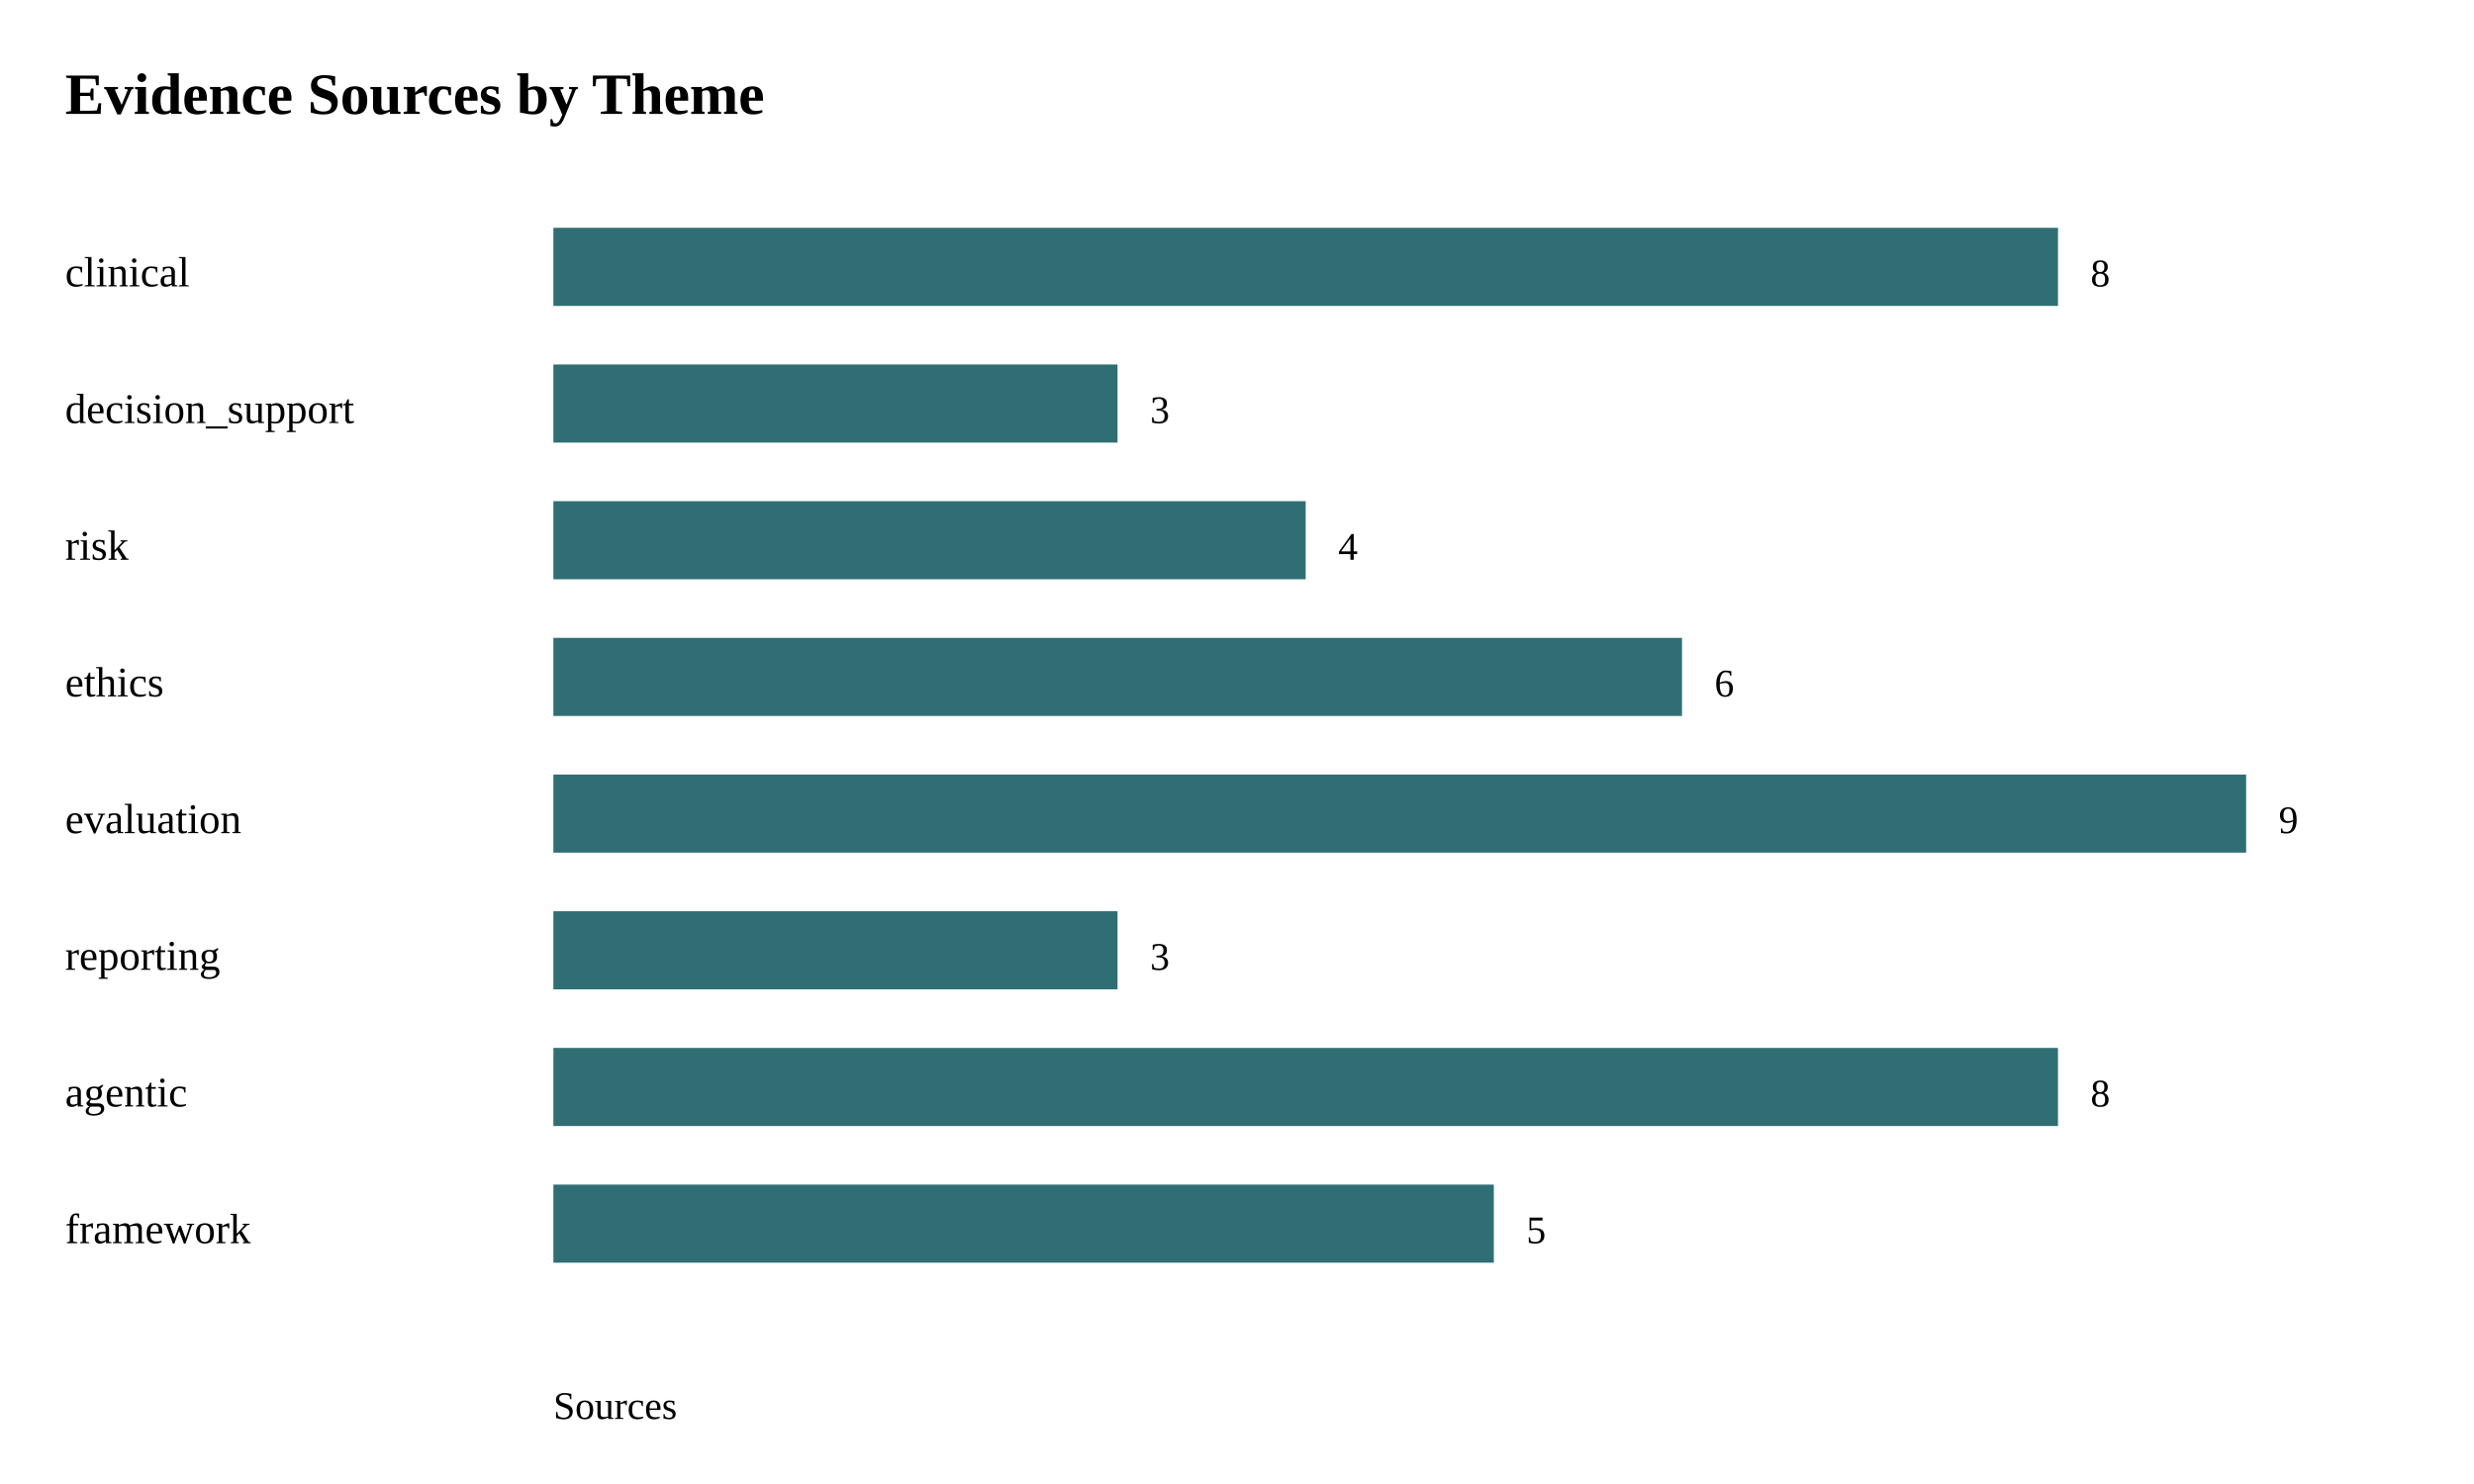
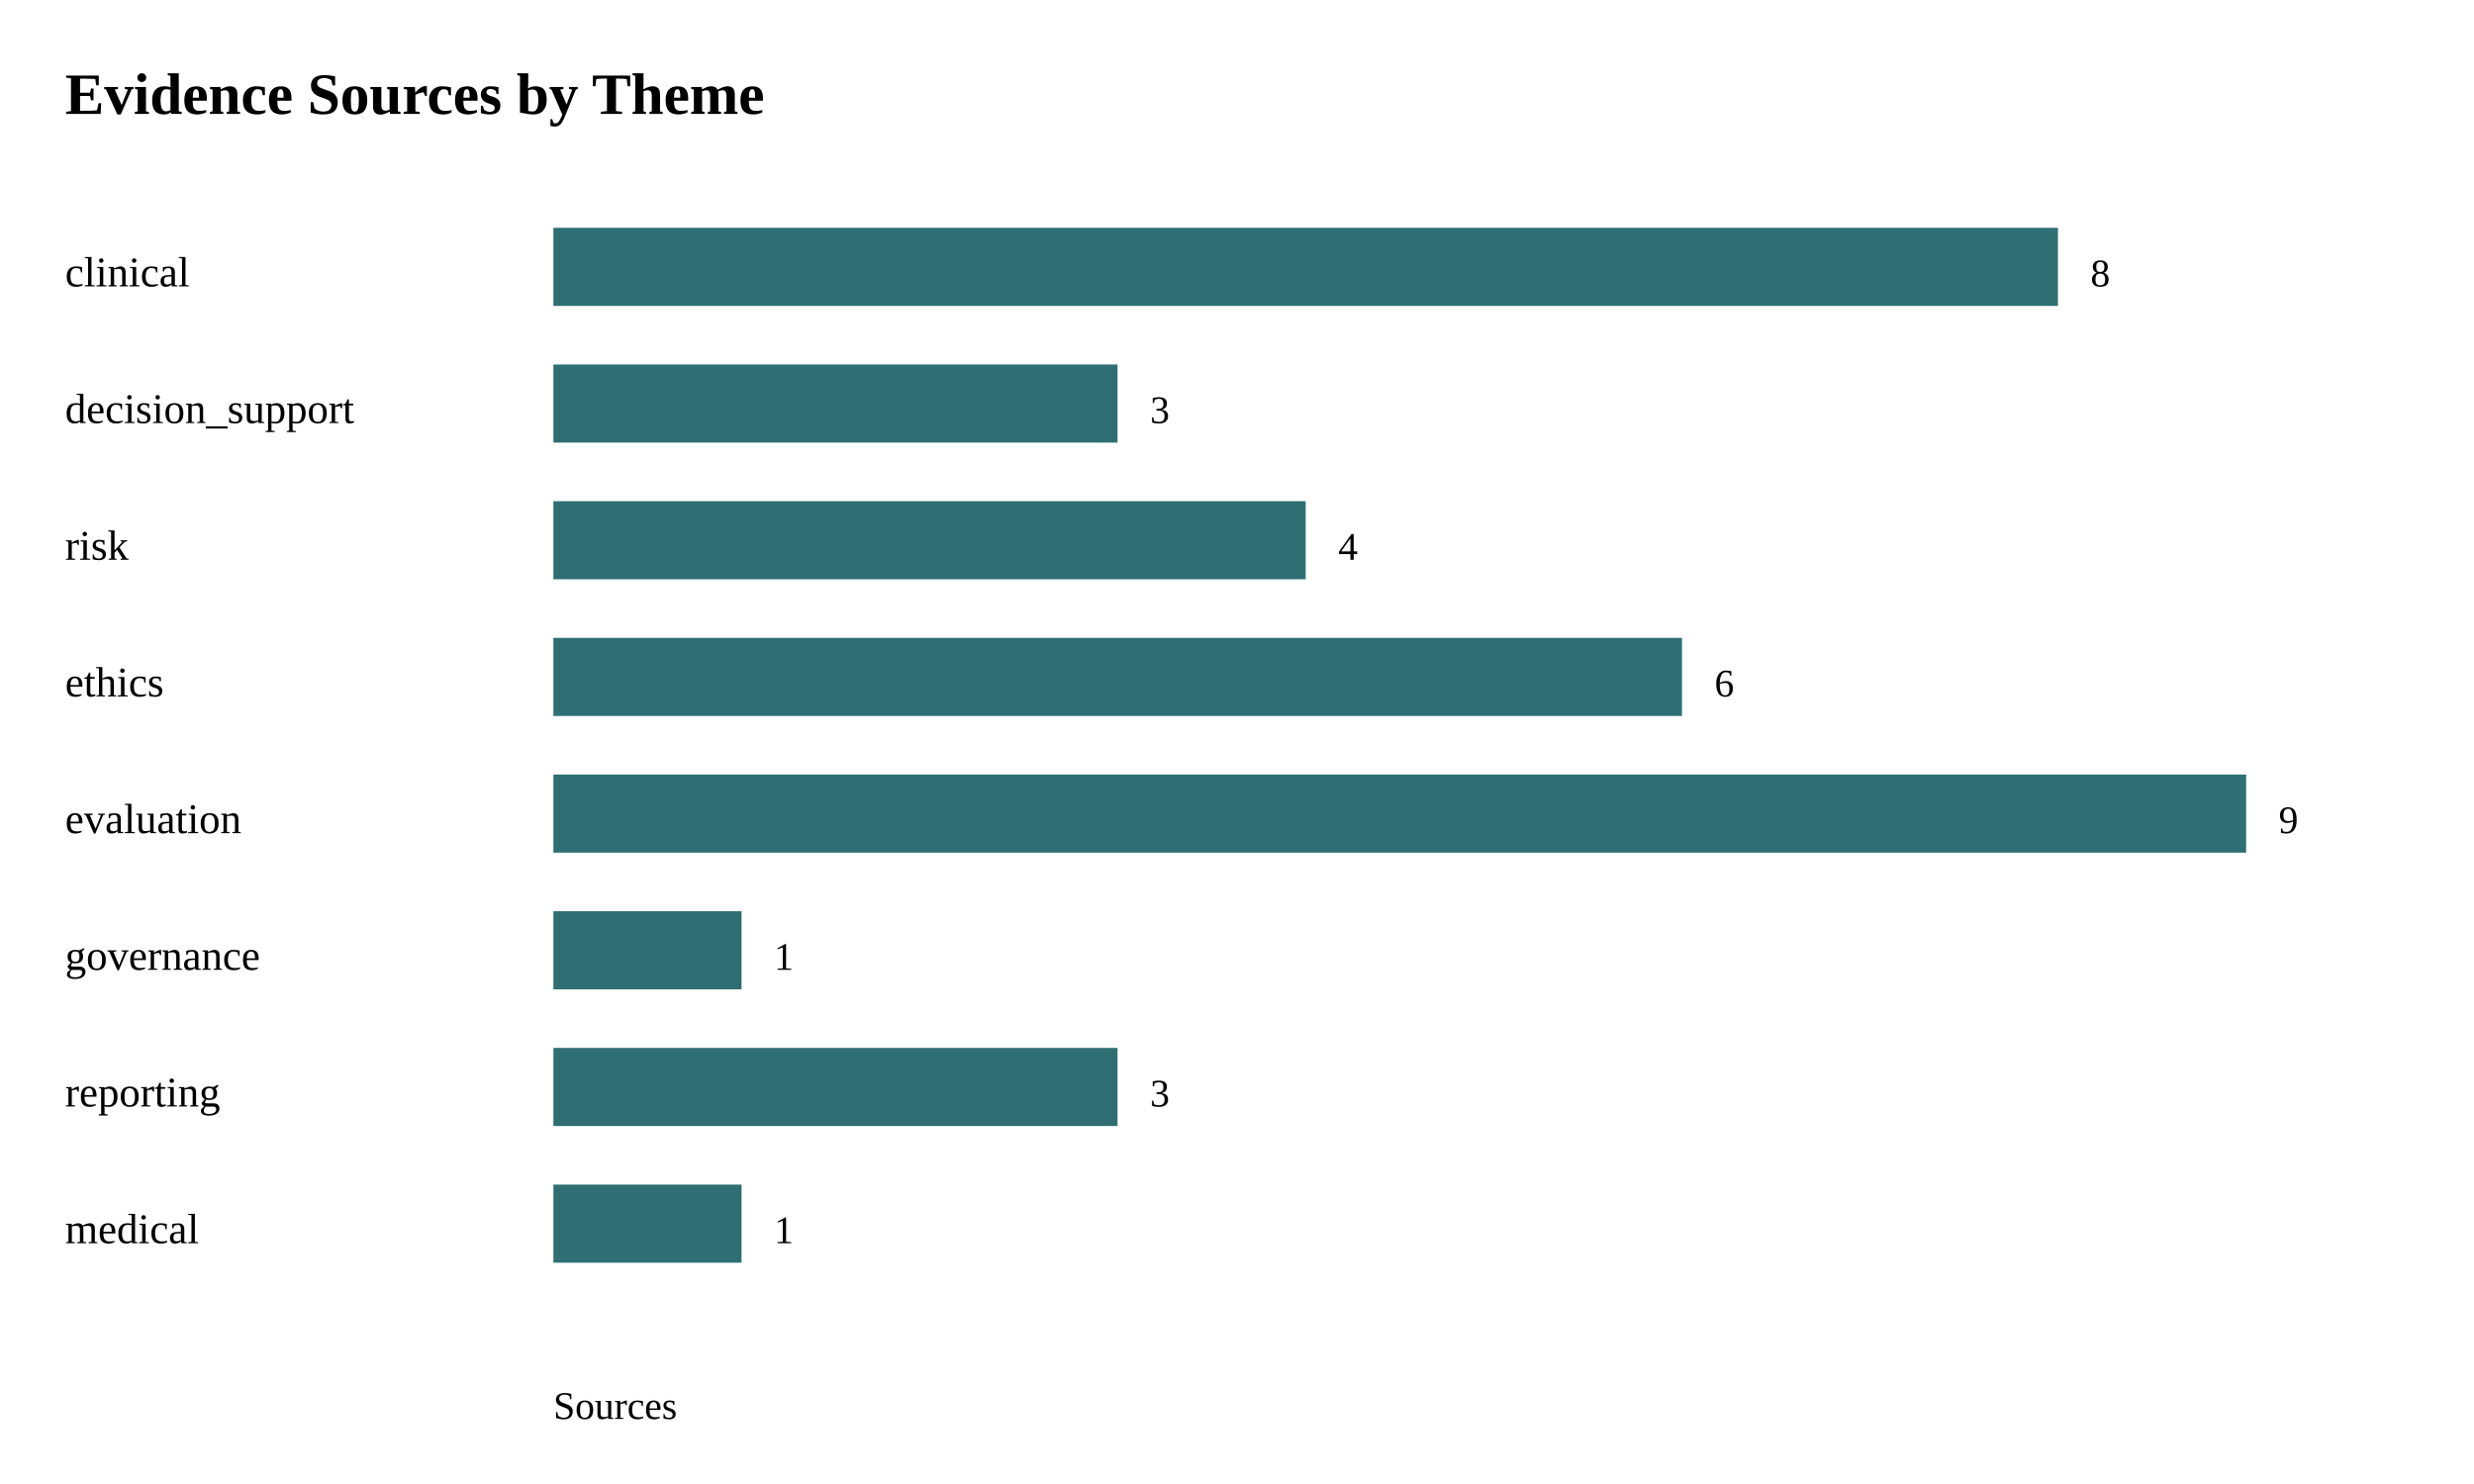
<svg xmlns="http://www.w3.org/2000/svg" width="760" height="456">
  <rect width="100%" height="100%" fill="white" />
  <text x="20" y="35" font-size="18" font-weight="bold">Evidence Sources by Theme</text>
  <text x="20" y="88" font-size="13">clinical</text>
  <rect x="170" y="70" width="462.2" height="24" fill="#2F6F73" />
  <text x="642.2" y="88" font-size="12">8</text>
  <text x="20" y="130" font-size="13">decision_support</text>
  <rect x="170" y="112" width="173.3" height="24" fill="#2F6F73" />
  <text x="353.3" y="130" font-size="12">3</text>
  <text x="20" y="172" font-size="13">risk</text>
  <rect x="170" y="154" width="231.1" height="24" fill="#2F6F73" />
  <text x="411.1" y="172" font-size="12">4</text>
  <text x="20" y="214" font-size="13">ethics</text>
  <rect x="170" y="196" width="346.7" height="24" fill="#2F6F73" />
  <text x="526.7" y="214" font-size="12">6</text>
  <text x="20" y="256" font-size="13">evaluation</text>
  <rect x="170" y="238" width="520.0" height="24" fill="#2F6F73" />
  <text x="700.0" y="256" font-size="12">9</text>
-   <text x="20" y="298" font-size="13">reporting</text>
-   <rect x="170" y="280" width="173.3" height="24" fill="#2F6F73" />
-   <text x="353.3" y="298" font-size="12">3</text>
-   <text x="20" y="340" font-size="13">agentic</text>
-   <rect x="170" y="322" width="462.2" height="24" fill="#2F6F73" />
-   <text x="642.2" y="340" font-size="12">8</text>
-   <text x="20" y="382" font-size="13">framework</text>
-   <rect x="170" y="364" width="288.9" height="24" fill="#2F6F73" />
-   <text x="468.9" y="382" font-size="12">5</text>
+   <text x="20" y="298" font-size="13">governance</text>
+   <rect x="170" y="280" width="57.8" height="24" fill="#2F6F73" />
+   <text x="237.8" y="298" font-size="12">1</text>
+   <text x="20" y="340" font-size="13">reporting</text>
+   <rect x="170" y="322" width="173.3" height="24" fill="#2F6F73" />
+   <text x="353.3" y="340" font-size="12">3</text>
+   <text x="20" y="382" font-size="13">medical</text>
+   <rect x="170" y="364" width="57.8" height="24" fill="#2F6F73" />
+   <text x="237.8" y="382" font-size="12">1</text>
  <text x="170" y="436" font-size="12">Sources</text>
</svg>
